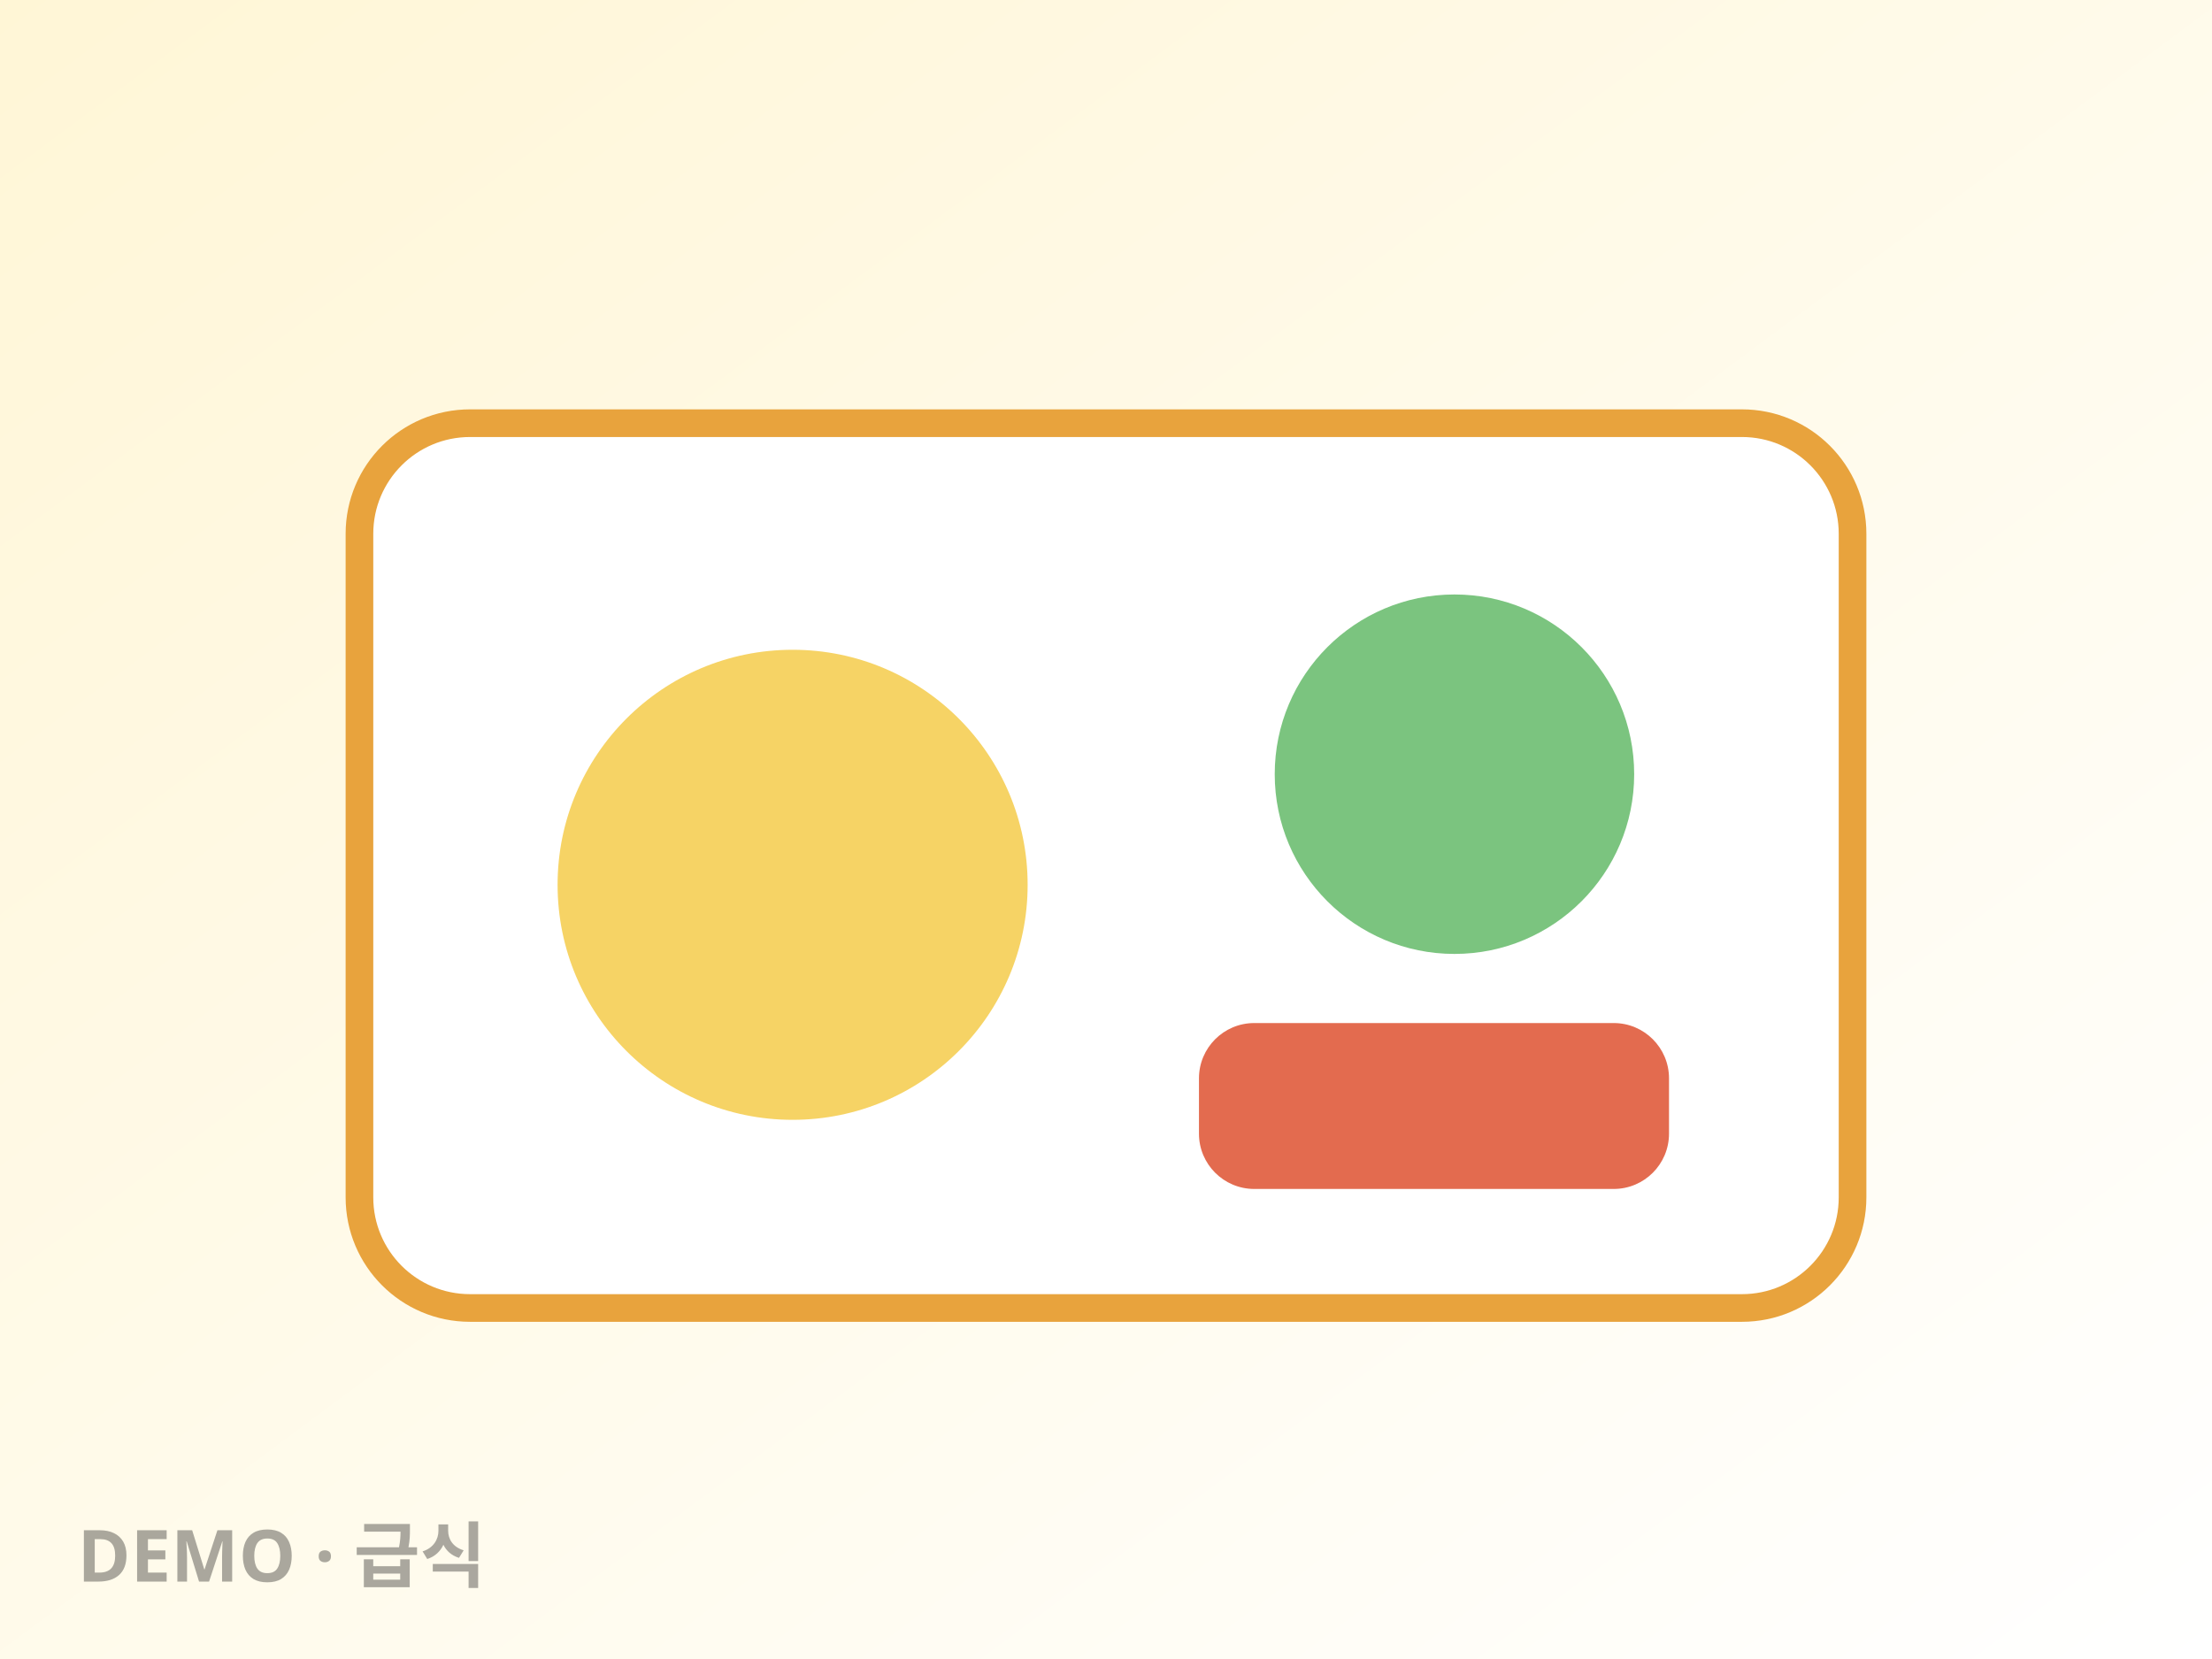
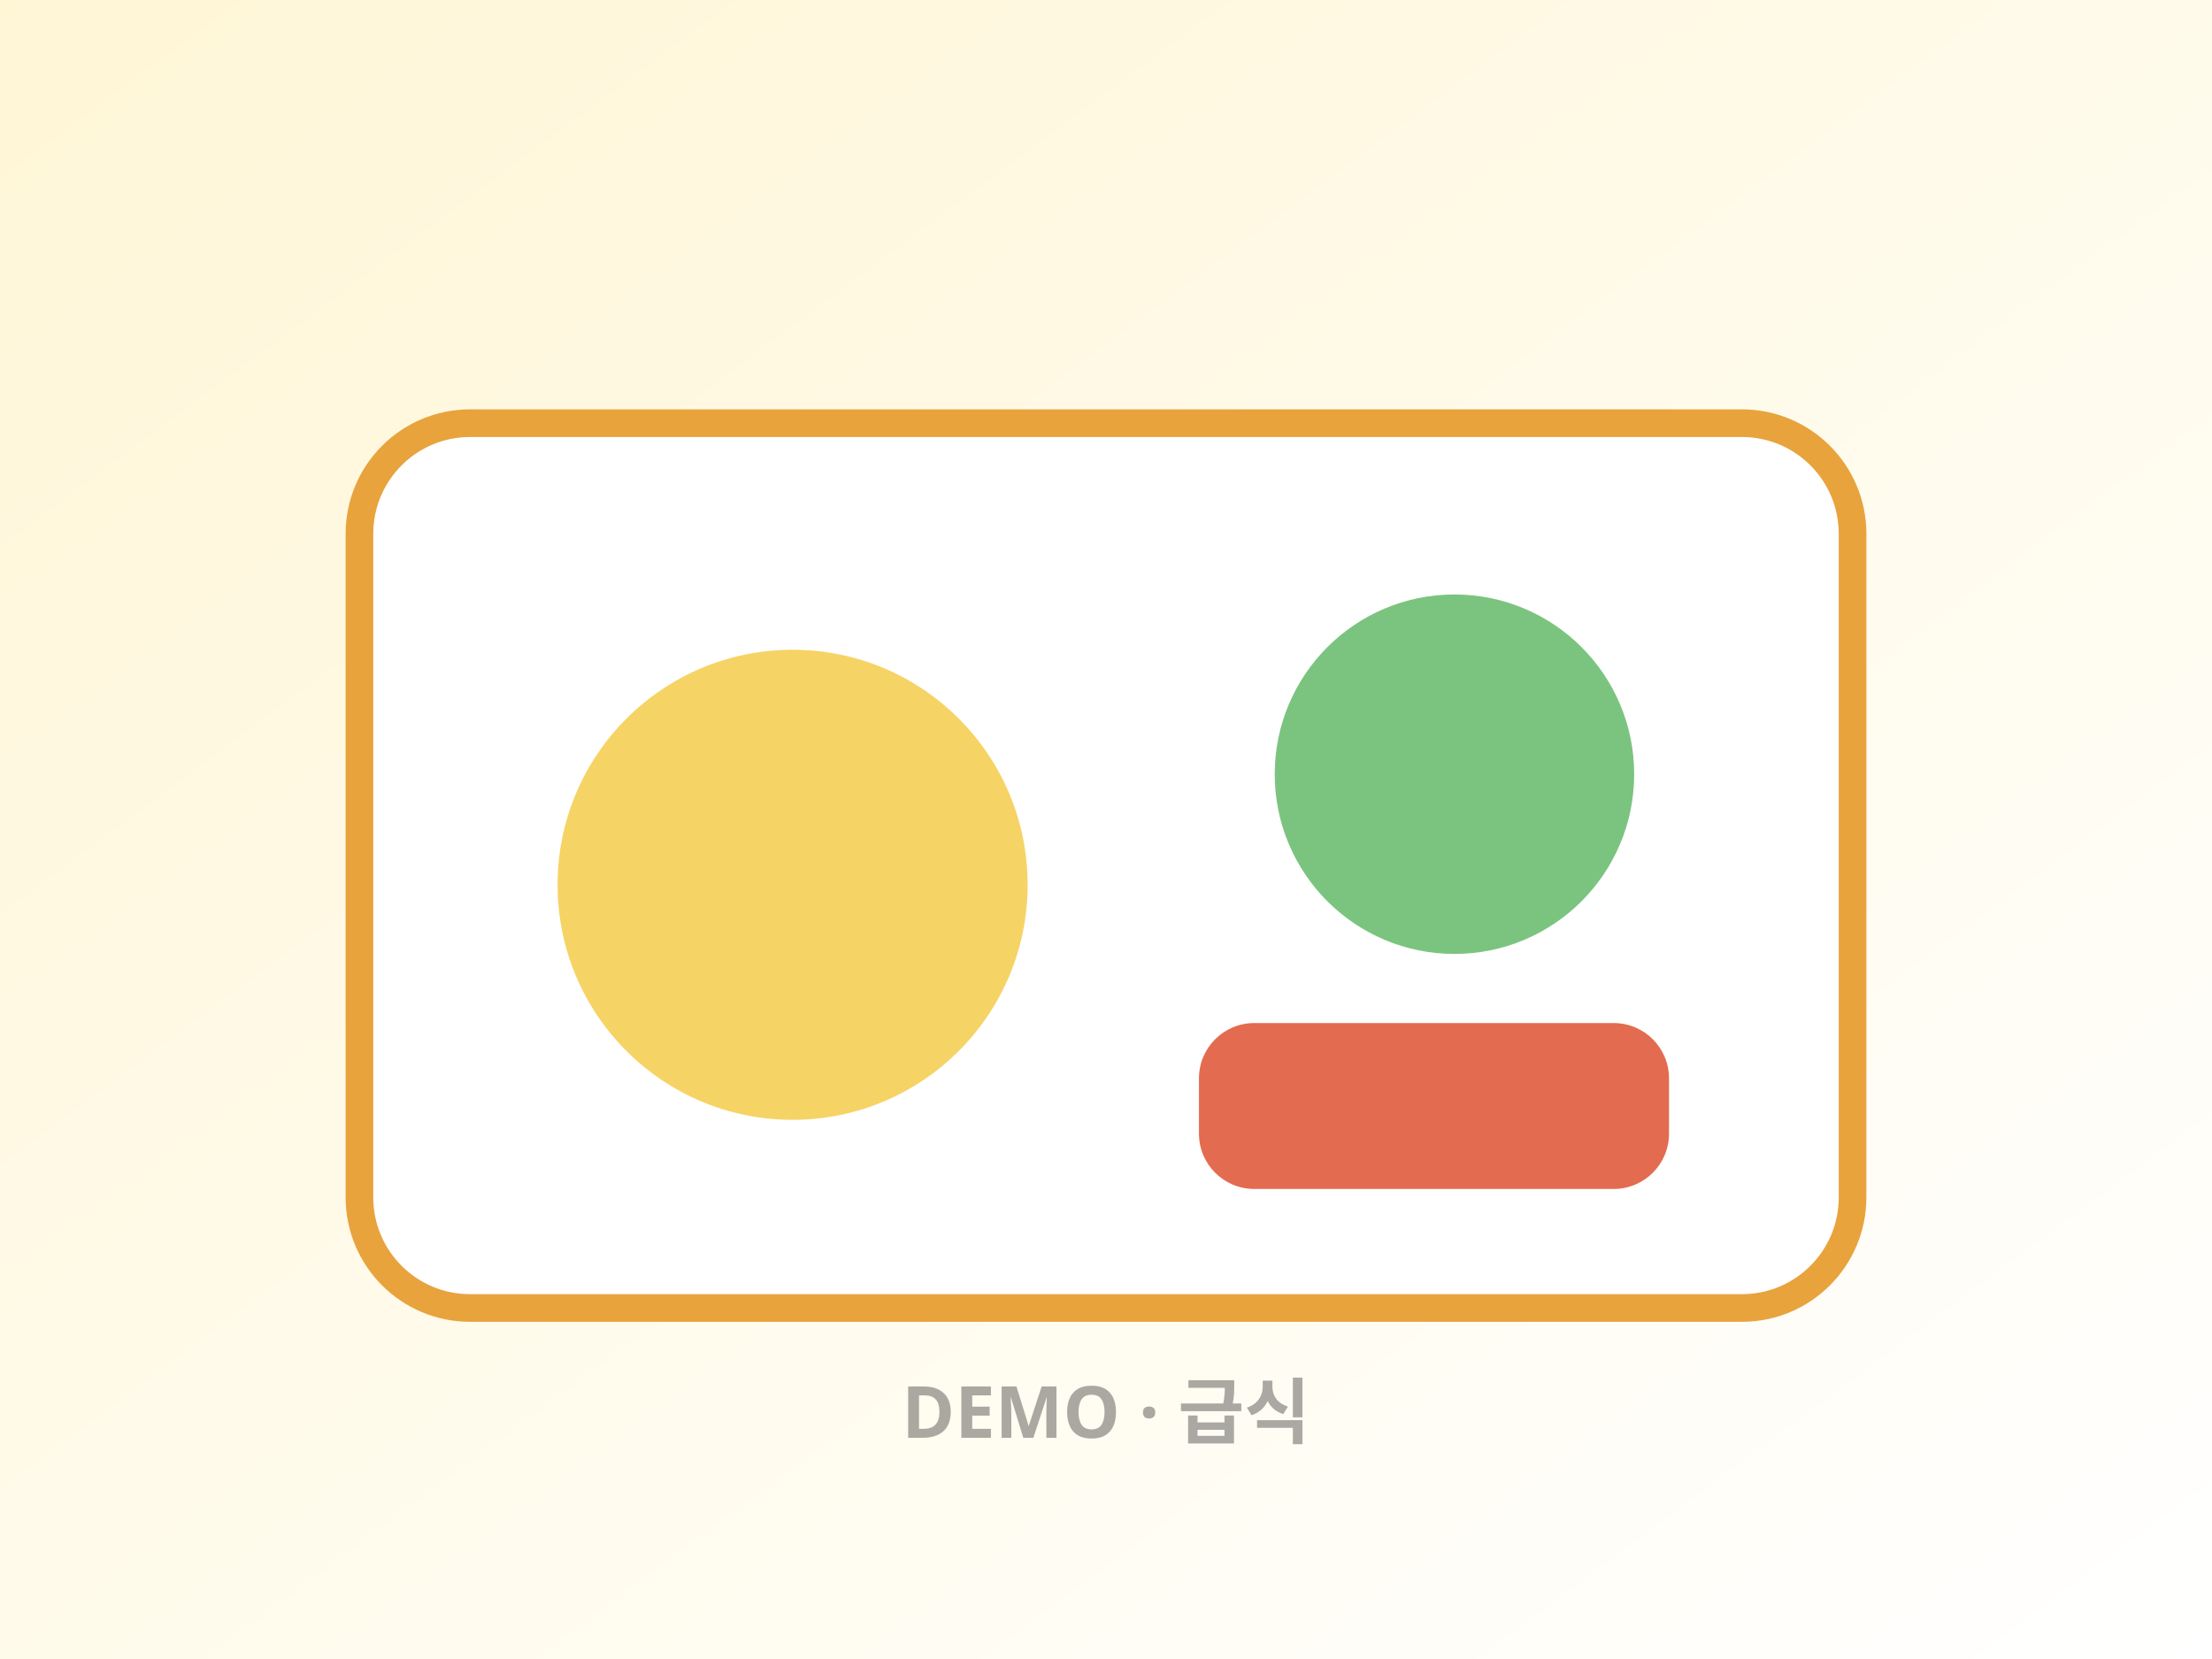
<svg xmlns="http://www.w3.org/2000/svg" width="800" height="600" viewBox="0 0 800 600">
  <defs>
    <linearGradient id="bg" x1="0" y1="0" x2="1" y2="1">
      <stop offset="0" stop-color="#FFF6D6" />
      <stop offset="1" stop-color="#ffffff" />
    </linearGradient>
  </defs>
  <rect width="800" height="600" fill="url(#bg)" />
  <g>
    <rect x="130" y="153.05" width="540" height="320" rx="40" fill="#fff" stroke="#E8A33D" stroke-width="10" />
    <circle cx="286.659" cy="320" r="85" fill="#F6D365" />
    <circle cx="526.024" cy="280" r="65" fill="#7BC47F" />
    <rect x="433.621" y="370" width="170" height="60" rx="20" fill="#E36B4F" />
  </g>
-   <text x="28" y="572" font-family="sans-serif" font-size="26" font-weight="700" fill="#00000055">DEMO · 급식</text>
+   <text x="400" y="520" text-anchor="middle" font-family="sans-serif" font-size="26" font-weight="700" fill="#00000055">DEMO · 급식</text>
</svg>
